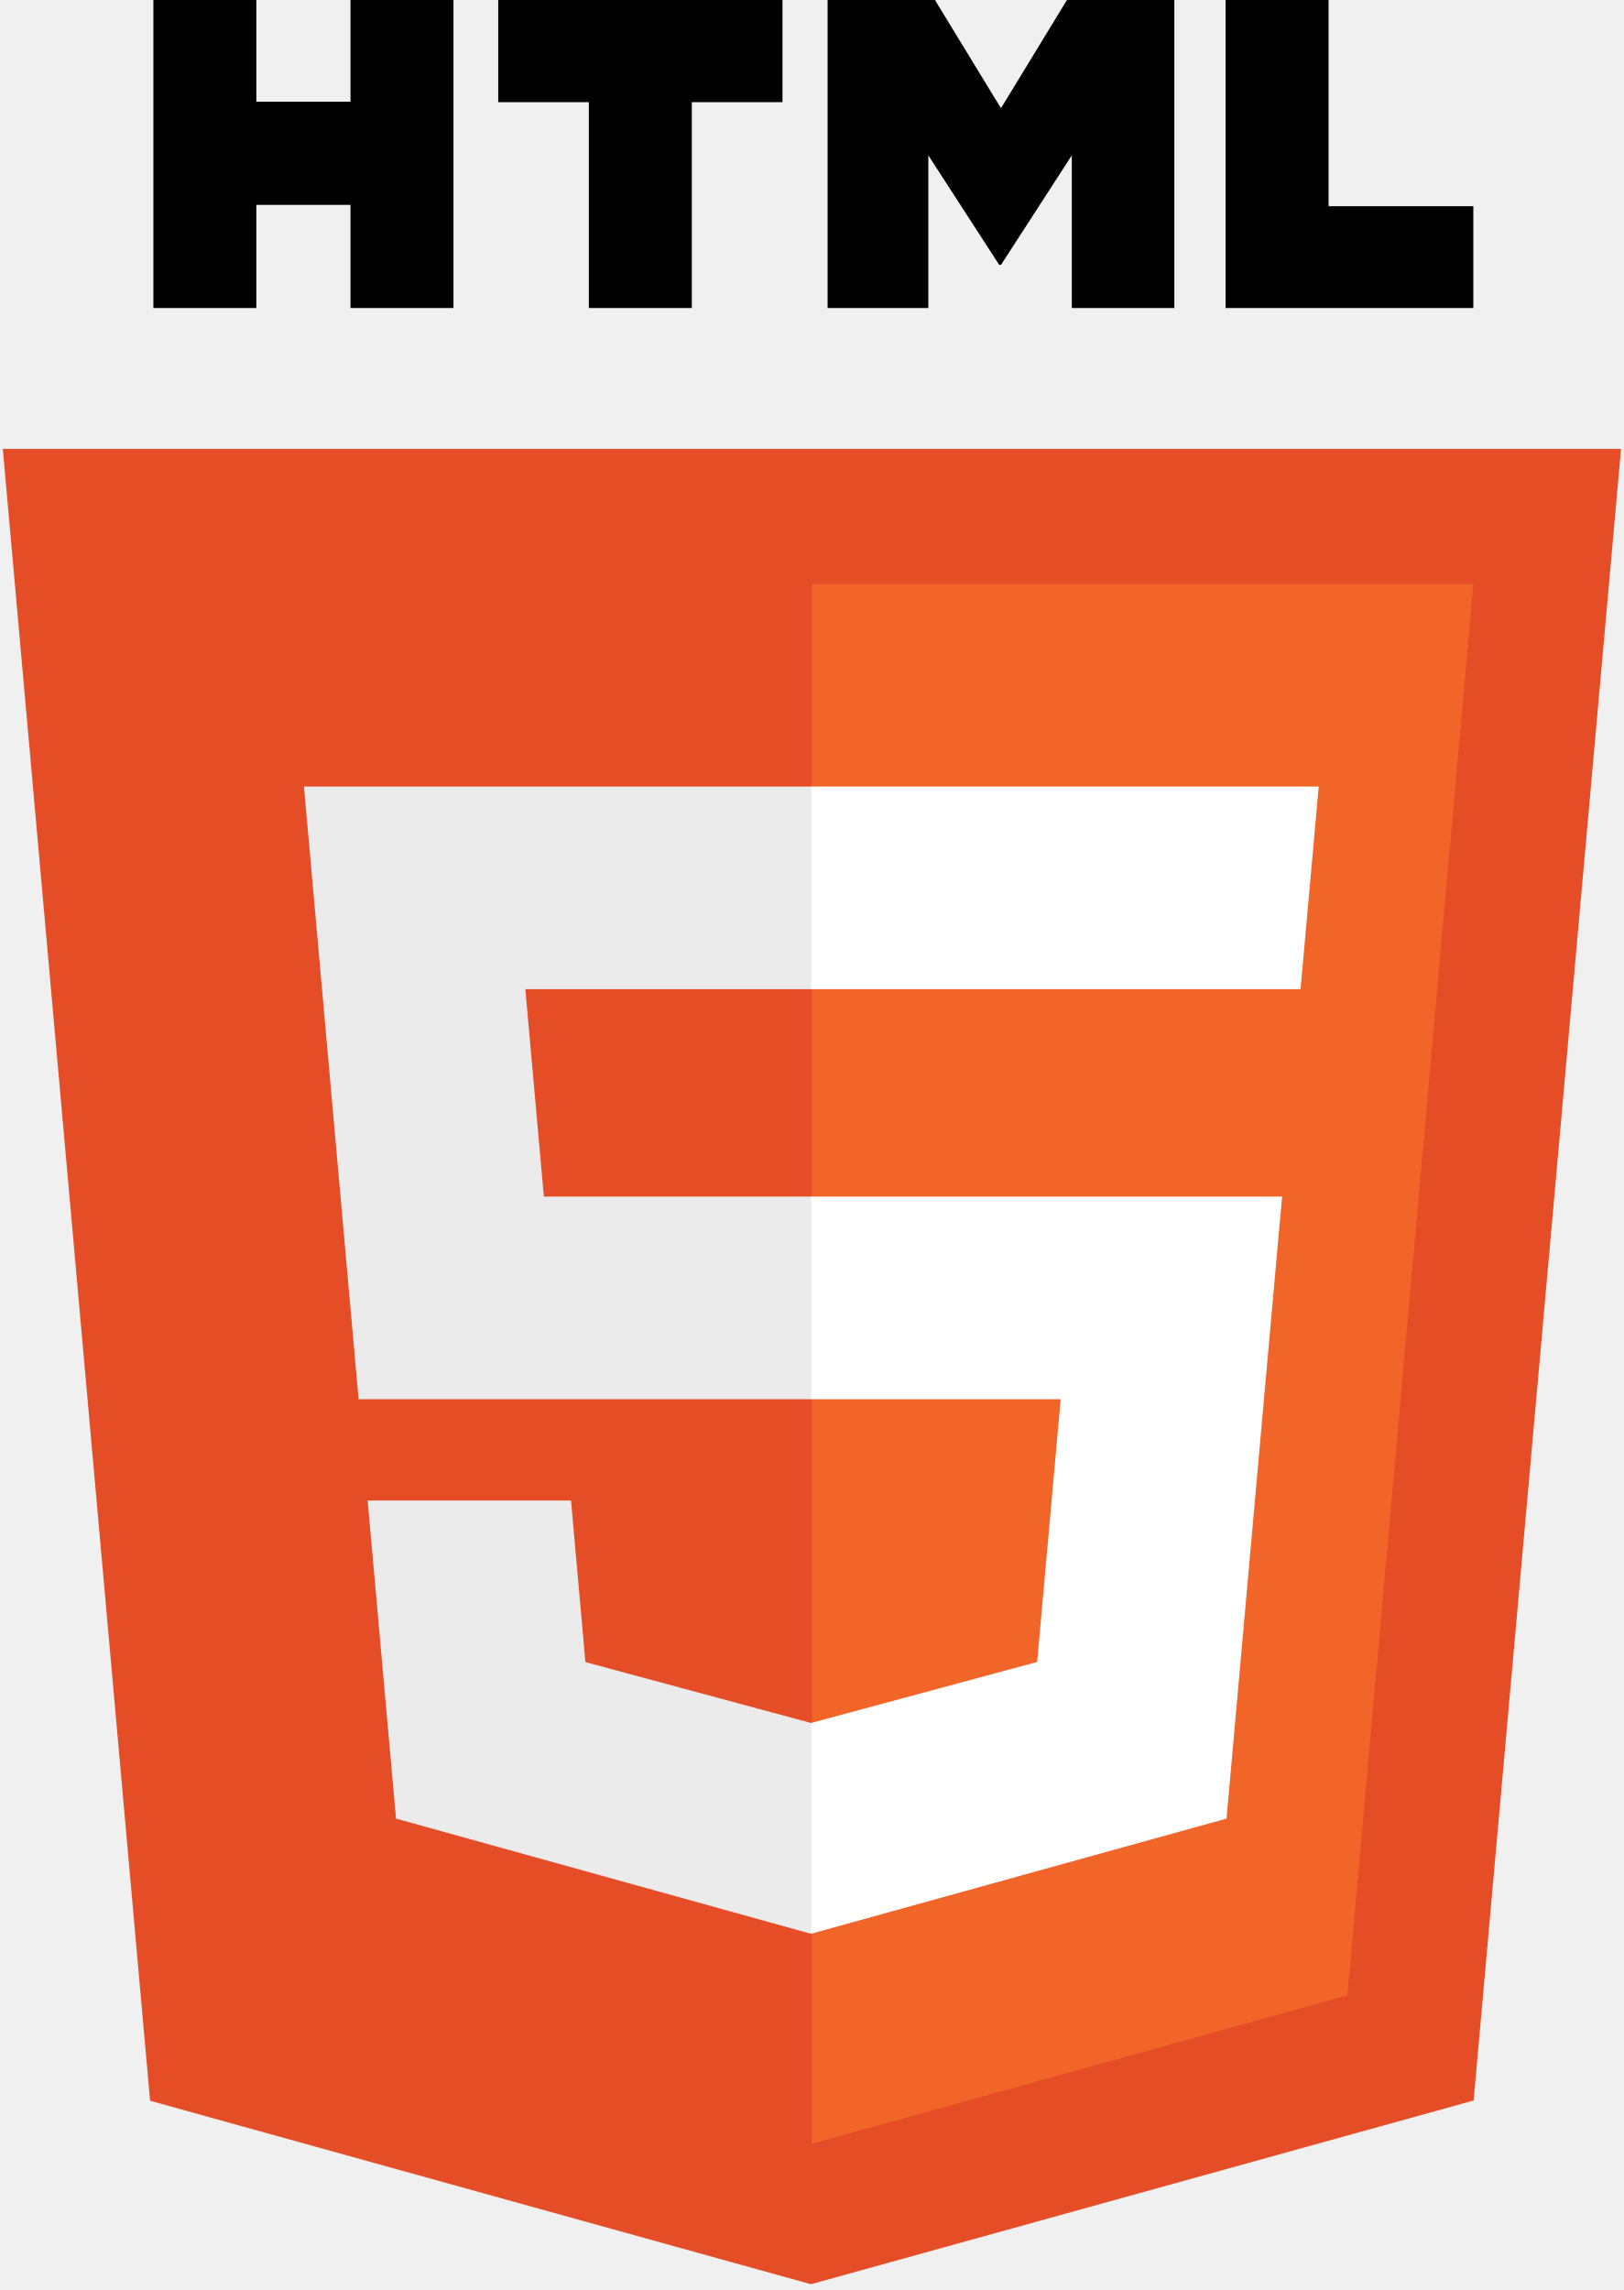
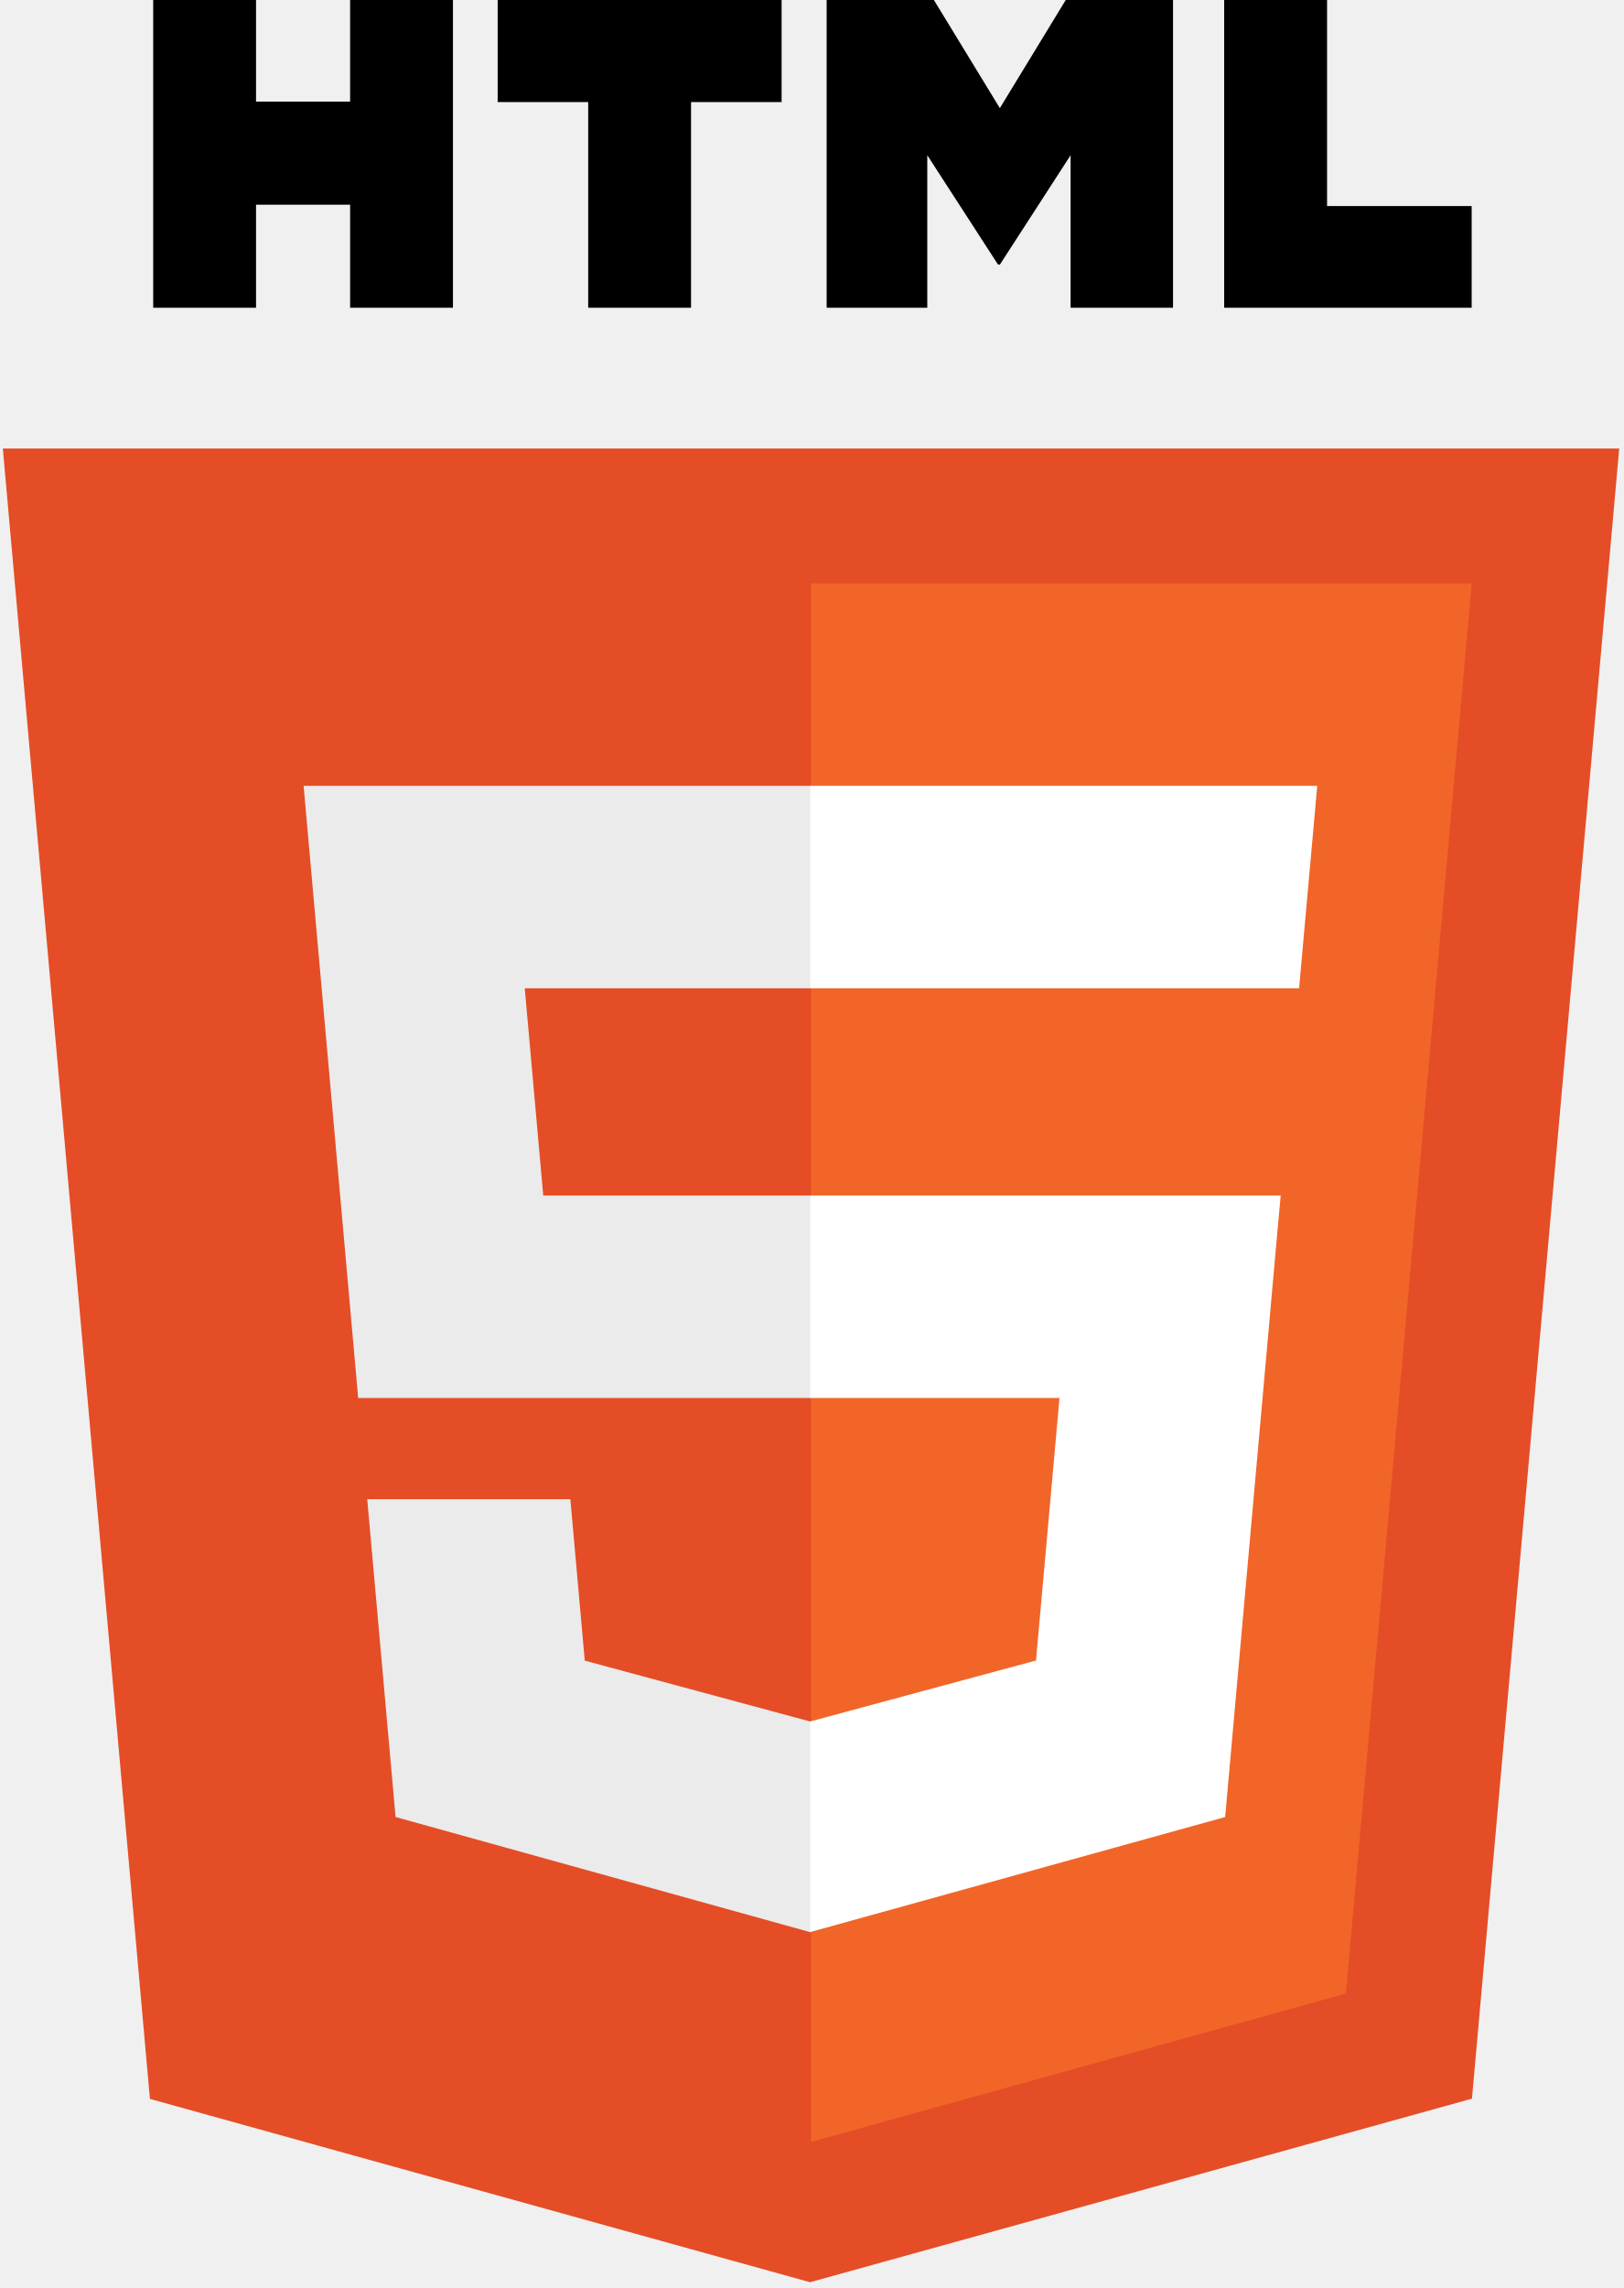
- <svg xmlns="http://www.w3.org/2000/svg" width="256" height="361" viewBox="0 0 256 361" fill="none">
+ <svg xmlns="http://www.w3.org/2000/svg" width="142" height="200" viewBox="0 0 142 200" fill="none">
  <g clip-path="url(#clip0_103_25)">
-     <path d="M255.555 70.766L232.314 331.126L127.844 360.088L23.662 331.166L0.445 70.766H255.555Z" fill="#E44D26" />
-     <path d="M128 337.95L212.417 314.547L232.277 92.057H128V337.95Z" fill="#F16529" />
-     <path d="M82.82 155.932H128V123.995H47.917L48.681 132.563L56.531 220.573H128V188.636H85.739L82.82 155.932ZM90.018 236.542H57.958L62.432 286.688L127.853 304.848L128 304.808V271.58L127.86 271.617L92.292 262.013L90.018 236.542Z" fill="#EBEBEB" />
-     <path d="M24.18 0H40.41V16.035H55.257V0H71.488V48.558H55.258V32.298H40.411V48.558H24.181L24.18 0ZM92.83 16.103H78.544V0H123.358V16.103H109.063V48.558H92.833V16.103H92.83ZM130.47 0H147.393L157.803 17.062L168.203 0H185.133V48.558H168.969V24.49L157.803 41.755H157.523L146.35 24.49V48.558H130.47V0ZM193.21 0H209.445V32.508H232.269V48.558H193.209V0H193.21Z" fill="black" />
-     <path d="M127.89 220.573H167.217L163.509 261.993L127.889 271.607V304.833L193.362 286.688L193.842 281.292L201.348 197.212L202.127 188.636H127.89V220.573ZM127.89 155.854V155.932H205.033L205.673 148.754L207.129 132.563L207.892 123.995H127.89V155.854Z" fill="white" />
+     <path d="M141.582 39.206L128.706 183.449L70.828 199.495L13.109 183.471L0.247 39.206H141.582Z" fill="#E44D26" />
+     <path d="M70.914 187.23L117.682 174.264L128.685 51.001H70.914V187.23Z" fill="#F16529" />
+     <path d="M45.884 86.389H70.914V68.695H26.547L26.97 73.442L31.319 122.201H70.914V104.508H47.501L45.884 86.389ZM49.871 131.048H32.11L34.588 158.83L70.833 168.891L70.914 168.869V150.46L70.837 150.48L51.131 145.16L49.871 131.048Z" fill="#EBEBEB" />
+     <path d="M13.396 0H22.388V8.884H30.613V0H39.605V26.902H30.614V17.894H22.388V26.902H13.396L13.396 0ZM51.429 8.921H43.515V0H68.342V8.921H60.423V26.902H51.431V8.921H51.429ZM72.282 0H81.658L87.425 9.453L93.187 0H102.567V26.902H93.612V13.568L87.425 23.133H87.27L81.08 13.568V26.902H72.282V0ZM107.041 0H116.036V18.01H128.681V26.902H107.041V0H107.041Z" fill="black" />
+     <path d="M70.853 122.201H92.641L90.587 145.149L70.853 150.475V168.883L107.126 158.83L107.392 155.84L111.55 109.259L111.982 104.507H70.853V122.201ZM70.853 86.346V86.389H113.592L113.946 82.412L114.753 73.442L115.176 68.695H70.853V86.346Z" fill="white" />
  </g>
  <defs>
    <clipPath id="clip0_103_25">
-       <rect width="256" height="361" fill="white" />
+       <rect width="141.828" height="200" fill="white" />
    </clipPath>
  </defs>
</svg>
